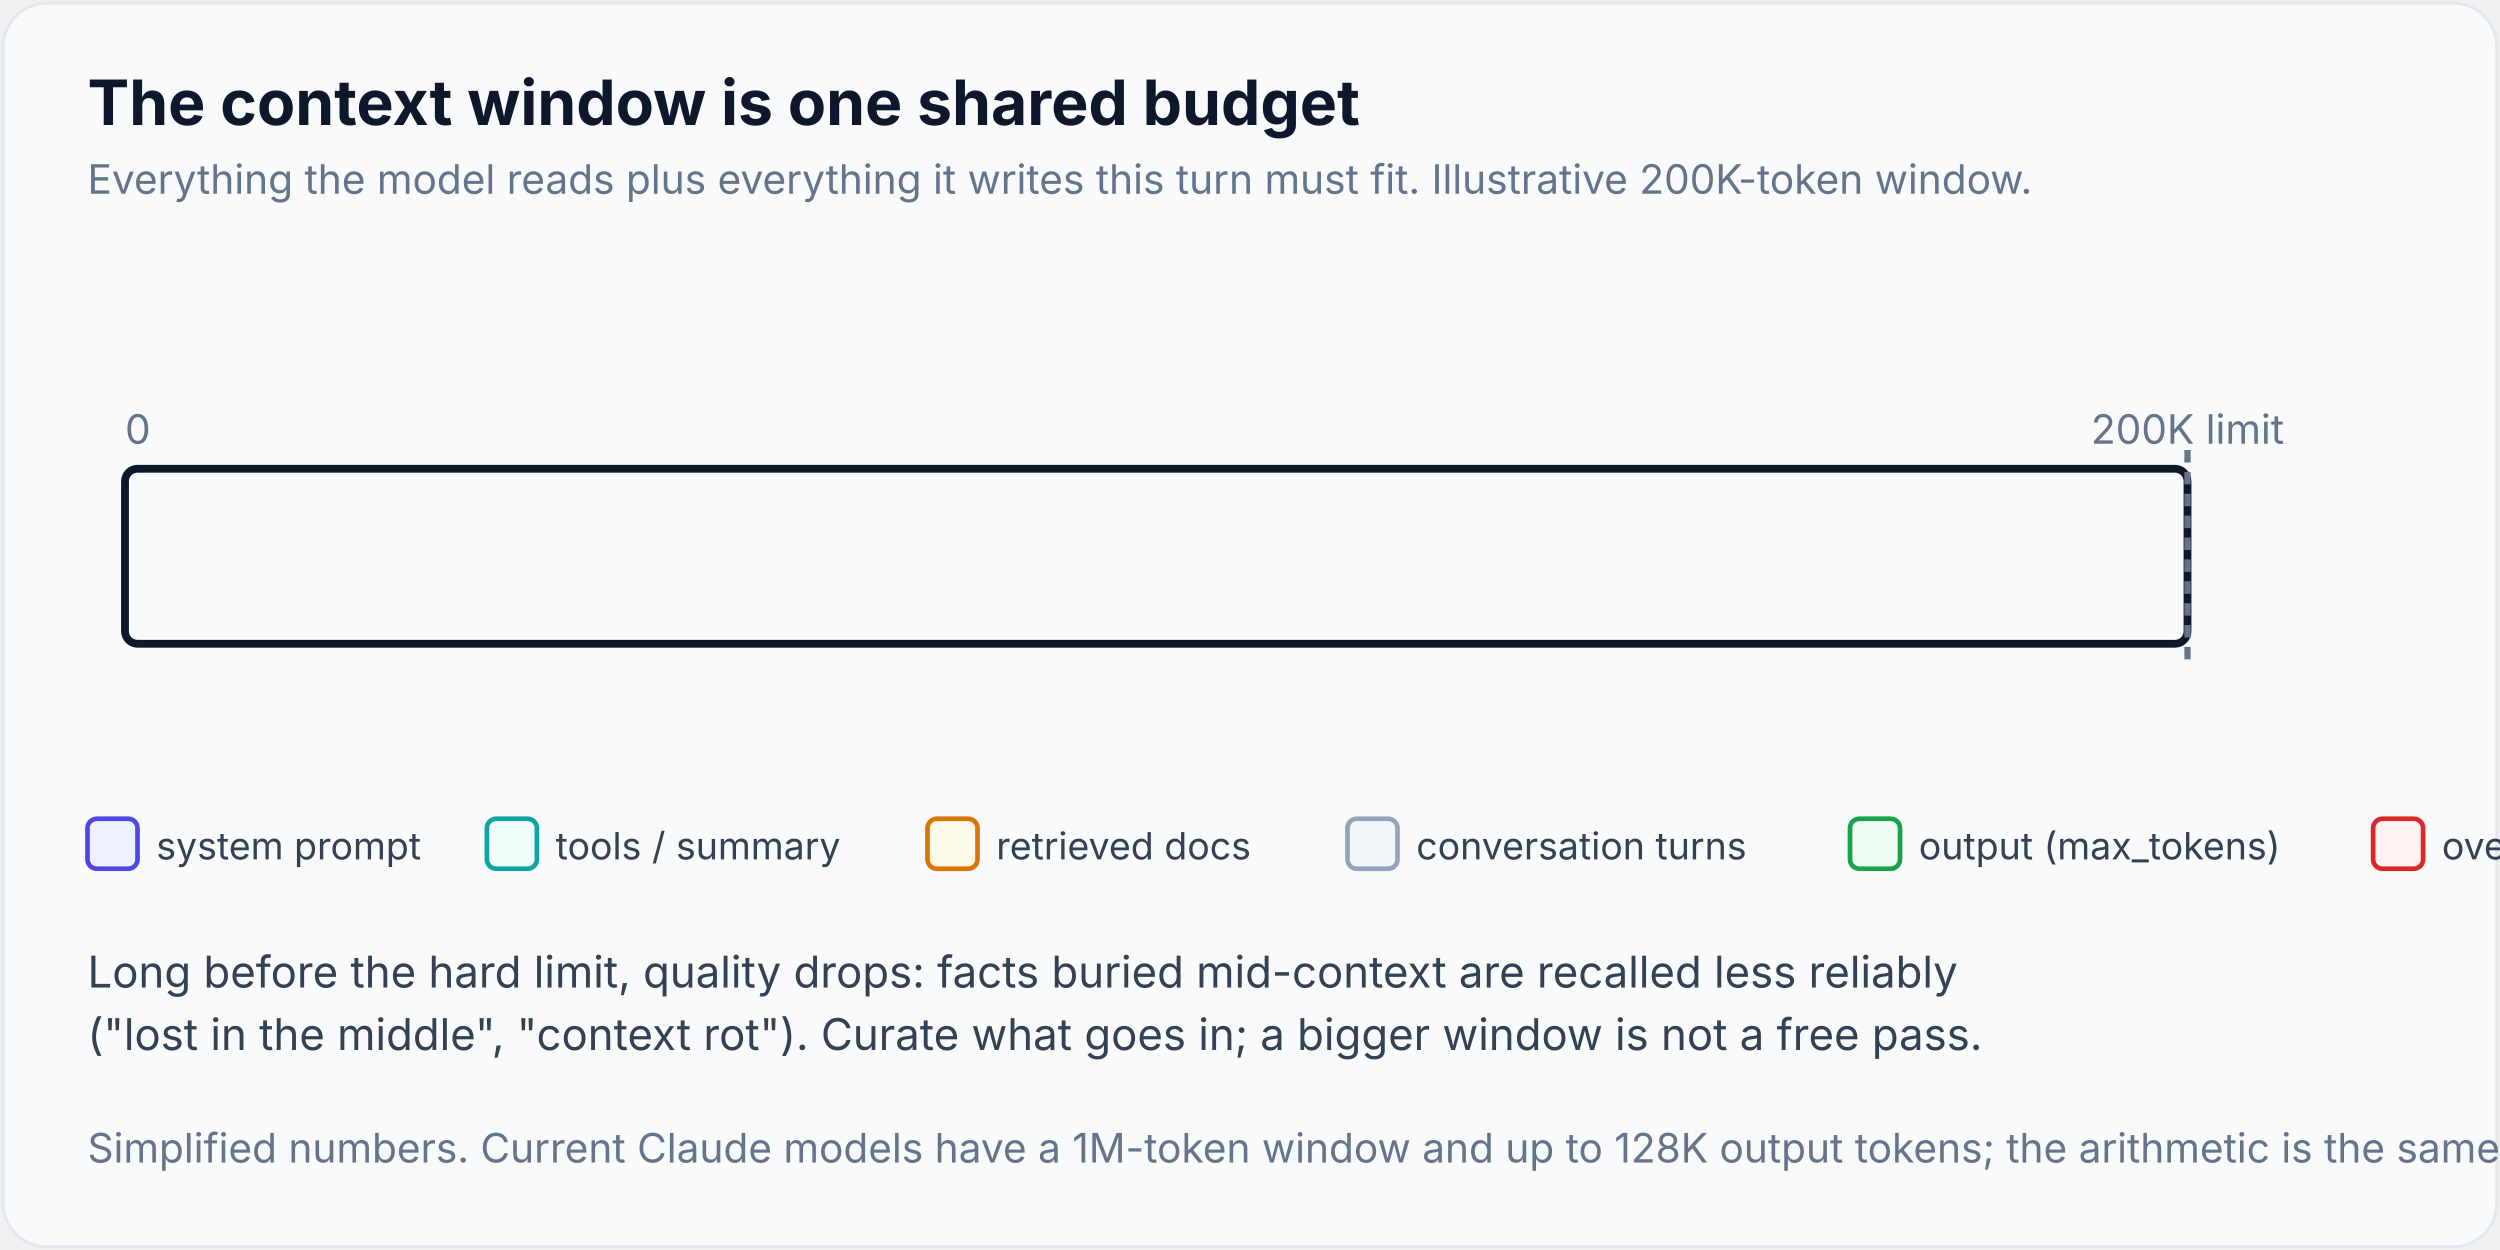
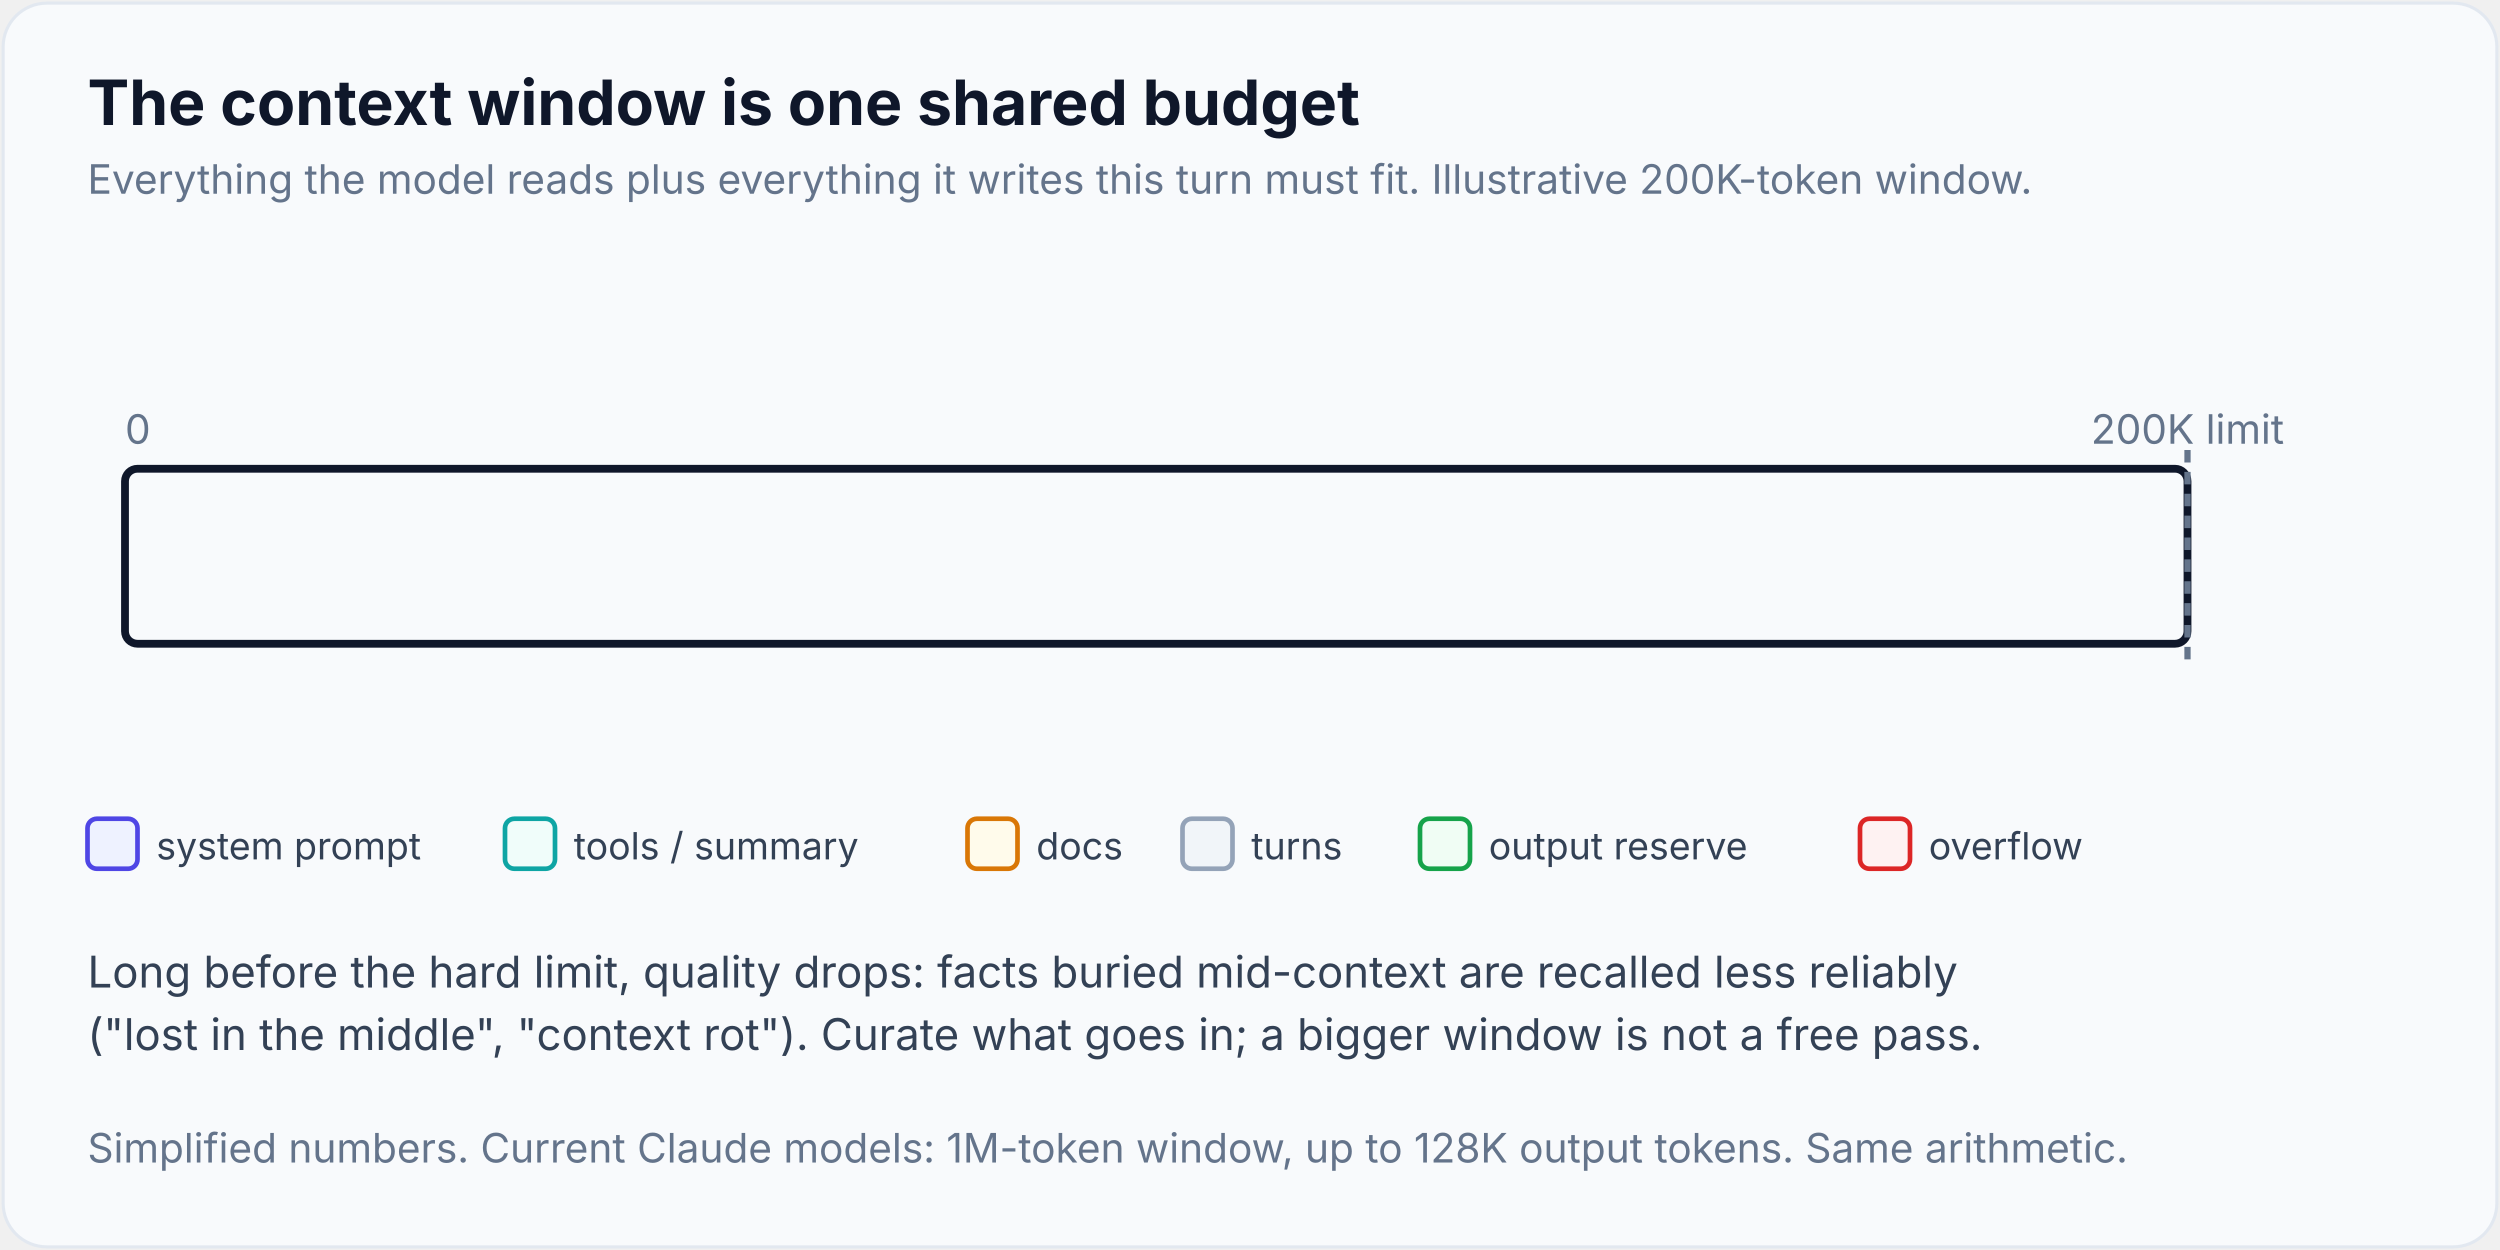
<svg xmlns="http://www.w3.org/2000/svg" viewBox="0 0 800 400" role="img" aria-labelledby="t d" font-family="Figtree, system-ui, -apple-system, 'Segoe UI', sans-serif">
  <style>
    .card{fill:#f8fafc;stroke:#e2e8f0}
    .h{fill:#0f172a;font-size:20px;font-weight:700}
    .h2{fill:#0f172a;font-size:16px;font-weight:700}
    .lbl{fill:#334155;font-size:15px;font-weight:600}
    .tx{fill:#334155;font-size:14px}
    .sm{fill:#334155;font-size:12px}
    .sub{fill:#64748b;font-size:13px}
    .box{fill:#ffffff;stroke:#cbd5e1}
    .pri{fill:#4f46e5}.tea{fill:#0ea5a4}.okf{fill:#16a34a}.badf{fill:#dc2626}.wrnf{fill:#d97706}.mutf{fill:#94a3b8}
    .prit{fill:#4f46e5;font-weight:700}.teat{fill:#0f766e;font-weight:700}.okt{fill:#16a34a;font-weight:700}
    .badt{fill:#dc2626;font-weight:700}.wrnt{fill:#b45309;font-weight:700}
    .ln{stroke:#64748b;stroke-width:2;fill:none}
    .bp{fill:#eef2ff;stroke:#4f46e5}.bt{fill:#f0fdfa;stroke:#0ea5a4}.bo{fill:#f0fdf4;stroke:#16a34a}
    .bb{fill:#fef2f2;stroke:#dc2626}.bw{fill:#fffbeb;stroke:#d97706}.bm{fill:#f1f5f9;stroke:#94a3b8}
    @media (prefers-color-scheme: dark){
      .card{fill:#1f2430;stroke:#334155}
      .h,.h2{fill:#f1f5f9}.lbl,.tx,.sm{fill:#e2e8f0}.sub{fill:#94a3b8}
      .box{fill:#111827;stroke:#475569}
      .pri{fill:#818cf8}.tea{fill:#2dd4bf}.okf{fill:#4ade80}.badf{fill:#f87171}.wrnf{fill:#fbbf24}.mutf{fill:#64748b}
      .prit{fill:#818cf8}.teat{fill:#5eead4}.okt{fill:#4ade80}.badt{fill:#f87171}.wrnt{fill:#fbbf24}
      .ln{stroke:#94a3b8}
      .bp{fill:#1e1b4b;stroke:#818cf8}.bt{fill:#042f2e;stroke:#2dd4bf}.bo{fill:#052e16;stroke:#4ade80}
      .bb{fill:#450a0a;stroke:#f87171}.bw{fill:#451a03;stroke:#fbbf24}.bm{fill:#1e293b;stroke:#64748b}
    }
    .a{opacity:0;animation:16s infinite linear}
    @keyframes sy{0%,1%{opacity:0}3%,93%{opacity:1}95%,100%{opacity:0}}
    .sy{animation-name:sy}
    @keyframes dc{0%,11%{opacity:0}13%,93%{opacity:1}95%,100%{opacity:0}}
    .dc{animation-name:dc}
    @keyframes ta{0%,20%{opacity:0}22%,68%{opacity:1}70%,100%{opacity:0}}
    .ta{animation-name:ta}
    @keyframes tb{0%,28%{opacity:0}30%,68%{opacity:1}70%,100%{opacity:0}}
    .tb{animation-name:tb}
    @keyframes tc{0%,36%{opacity:0}38%,68%{opacity:1}70%,100%{opacity:0}}
    .tc{animation-name:tc}
    @keyframes rs{0%,44%{opacity:0}46%,54%{opacity:1}56%,100%{opacity:0}}
    .rs{animation-name:rs}
    @keyframes ov{0%,56%{opacity:0}58%,68%{opacity:1}70%,100%{opacity:0}}
    .ov{animation-name:ov}
    @keyframes cp{0%,70%{opacity:0}72%,94%{opacity:1}96%,100%{opacity:0}}
    .cp{animation-name:cp}
    @keyframes c1{0%,1%{opacity:0}3%,18%{opacity:1}20%,100%{opacity:0}}
    .c1{animation-name:c1}
    @keyframes c2{0%,20%{opacity:0}22%,42%{opacity:1}44%,100%{opacity:0}}
    .c2{animation-name:c2}
    @keyframes c3{0%,44%{opacity:0}46%,54%{opacity:1}56%,100%{opacity:0}}
    .c3{animation-name:c3}
    @keyframes c4{0%,56%{opacity:0}58%,68%{opacity:1}70%,100%{opacity:0}}
    .c4{animation-name:c4}
    @keyframes c5{0%,70%{opacity:0}72%,94%{opacity:1}96%,100%{opacity:0}}
    .c5{animation-name:c5}
    @media (prefers-reduced-motion: reduce){ .a{animation:none;opacity:0} .sy,.dc,.ta,.tb,.tc,.ov,.c4{opacity:1} }
    .win{fill:none;stroke:#0f172a;stroke-width:2.5}
    @media (prefers-color-scheme: dark){.win{stroke:#f1f5f9}}
  </style>
  <rect class="card" x="1" y="1" width="798" height="398" rx="14" />
  <text class="h" x="28" y="40">The context window is one shared budget</text>
  <text class="sub" x="28" y="62">Everything the model reads plus everything it writes this turn must fit. Illustrative 200K-token window.</text>
  <text class="sub" x="40" y="142">0</text>
  <text class="sub" x="700.0" y="142" text-anchor="middle">200K limit</text>
  <g class="a sy">
    <rect class="bp" x="40.0" y="150" width="26.4" height="56" rx="4" stroke-width="1.5" />
    <rect class="bt" x="66.4" y="150" width="39.6" height="56" rx="4" stroke-width="1.5" />
  </g>
  <g class="a dc">
    <rect class="bw" x="106.0" y="150" width="198.0" height="56" rx="4" stroke-width="1.5" />
    <text class="sm" x="205.0" y="183" text-anchor="middle" font-weight="600">retrieved docs 60K</text>
  </g>
  <g class="a ta">
    <rect class="bm" x="304.0" y="150" width="99.0" height="56" rx="4" stroke-width="1.5" />
    <text class="sm" x="353.5" y="183" text-anchor="middle" font-weight="600">turn 1 30K</text>
  </g>
  <g class="a tb">
    <rect class="bm" x="403.0" y="150" width="99.0" height="56" rx="4" stroke-width="1.5" />
    <text class="sm" x="452.5" y="183" text-anchor="middle" font-weight="600">turn 2 30K</text>
  </g>
  <g class="a tc">
    <rect class="bm" x="502.0" y="150" width="99.0" height="56" rx="4" stroke-width="1.5" />
    <text class="sm" x="551.5" y="183" text-anchor="middle" font-weight="600">turn 3 30K</text>
  </g>
  <g class="a rs">
    <rect class="bo" x="601.0" y="150" width="52.8" height="56" rx="4" stroke-width="1.5" stroke-dasharray="5 4" />
    <text class="sm" x="627.4" y="183" text-anchor="middle" font-weight="600">out</text>
  </g>
  <g class="a ov">
    <rect class="bm" x="601.0" y="150" width="99.0" height="56" rx="4" stroke-width="1.5" />
    <text class="sm" x="650.5" y="183" text-anchor="middle" font-weight="600">turn 4 30K</text>
    <rect class="bb" x="700.0" y="150" width="52.8" height="56" rx="4" stroke-width="1.5" stroke-dasharray="5 4" />
    <text class="sm" x="726.4" y="183" text-anchor="middle" font-weight="600">out</text>
    <text class="badt" x="700.0" y="232" font-size="13" text-anchor="middle">16K past the limit</text>
  </g>
  <g class="a cp">
    <rect class="bt" x="304.0" y="150" width="33.0" height="56" rx="4" stroke-width="1.5" />
    <rect class="bm" x="337.0" y="150" width="99.0" height="56" rx="4" stroke-width="1.5" />
    <text class="sm" x="386.5" y="183" text-anchor="middle" font-weight="600">turn 4 30K</text>
    <rect class="bo" x="436.0" y="150" width="52.8" height="56" rx="4" stroke-width="1.5" stroke-dasharray="5 4" />
    <text class="sm" x="462.4" y="183" text-anchor="middle" font-weight="600">out</text>
    <text class="teat" x="320.5" y="232" font-size="13" text-anchor="middle">summary 10K</text>
    <text class="okt" x="594.4" y="183" font-size="13" text-anchor="middle">64K free</text>
  </g>
  <g class="a c1">
    <text class="prit" x="28" y="120" font-size="15">1. System prompt (8K) and tool definitions (12K) are resent on every request</text>
  </g>
  <g class="a c2">
    <text class="tx" x="28" y="120" font-size="15">2. Retrieved documents and every conversation turn accumulate</text>
  </g>
  <g class="a c3">
    <text class="okt" x="28" y="120" font-size="15">3. Reserve room for the answer: max_tokens shares the same window</text>
  </g>
  <g class="a c4">
    <text class="badt" x="28" y="120" font-size="15">4. Turn 4 arrives: input + output no longer fit (400 error or truncated answer)</text>
  </g>
  <g class="a c5">
    <text class="teat" x="28" y="120" font-size="15">5. Compaction: old turns become a short summary, and everything fits again</text>
  </g>
  <rect class="win" x="40" y="150" width="660.0" height="56" rx="4" />
  <line class="ln" x1="700.0" y1="144" x2="700.0" y2="214" stroke-dasharray="4 3" />
  <rect class="bp" x="28" y="262" width="16" height="16" rx="3" stroke-width="1.5" />
  <text class="sm" x="50" y="275">system prompt</text>
-   <rect class="bt" x="155.8" y="262" width="16" height="16" rx="3" stroke-width="1.5" />
-   <text class="sm" x="177.8" y="275">tools / summary</text>
-   <rect class="bw" x="296.8" y="262" width="16" height="16" rx="3" stroke-width="1.5" />
-   <text class="sm" x="318.8" y="275">retrieved docs</text>
-   <rect class="bm" x="431.2" y="262" width="16" height="16" rx="3" stroke-width="1.5" />
-   <text class="sm" x="453.2" y="275">conversation turns</text>
-   <rect class="bo" x="592.0" y="262" width="16" height="16" rx="3" stroke-width="1.5" />
-   <text class="sm" x="614.0" y="275">output (max_tokens)</text>
-   <rect class="bb" x="759.4" y="262" width="16" height="16" rx="3" stroke-width="1.5" />
-   <text class="sm" x="781.4" y="275">overflow</text>
+   <rect class="bt" x="161.6" y="262" width="16" height="16" rx="3" stroke-width="1.5" />
+   <text class="sm" x="183.6" y="275">tools / summary</text>
+   <rect class="bw" x="309.6" y="262" width="16" height="16" rx="3" stroke-width="1.5" />
+   <text class="sm" x="331.6" y="275">docs</text>
+   <rect class="bm" x="378.4" y="262" width="16" height="16" rx="3" stroke-width="1.5" />
+   <text class="sm" x="400.4" y="275">turns</text>
+   <rect class="bo" x="454.4" y="262" width="16" height="16" rx="3" stroke-width="1.5" />
+   <text class="sm" x="476.4" y="275">output reserve</text>
+   <rect class="bb" x="595.2" y="262" width="16" height="16" rx="3" stroke-width="1.5" />
+   <text class="sm" x="617.2" y="275">overflow</text>
  <text class="tx" x="28" y="316">Long before the hard limit, quality drops: facts buried mid-context are recalled less reliably</text>
  <text class="tx" x="28" y="336">("lost in the middle", "context rot"). Curate what goes in; a bigger window is not a free pass.</text>
-   <text class="sub" x="28" y="372">Simplified numbers. Current Claude models have a 1M-token window and up to 128K output tokens; the arithmetic is the same.</text>
+   <text class="sub" x="28" y="372">Simplified numbers. Current Claude models: 1M-token window, up to 128K output tokens. Same arithmetic.</text>
</svg>
